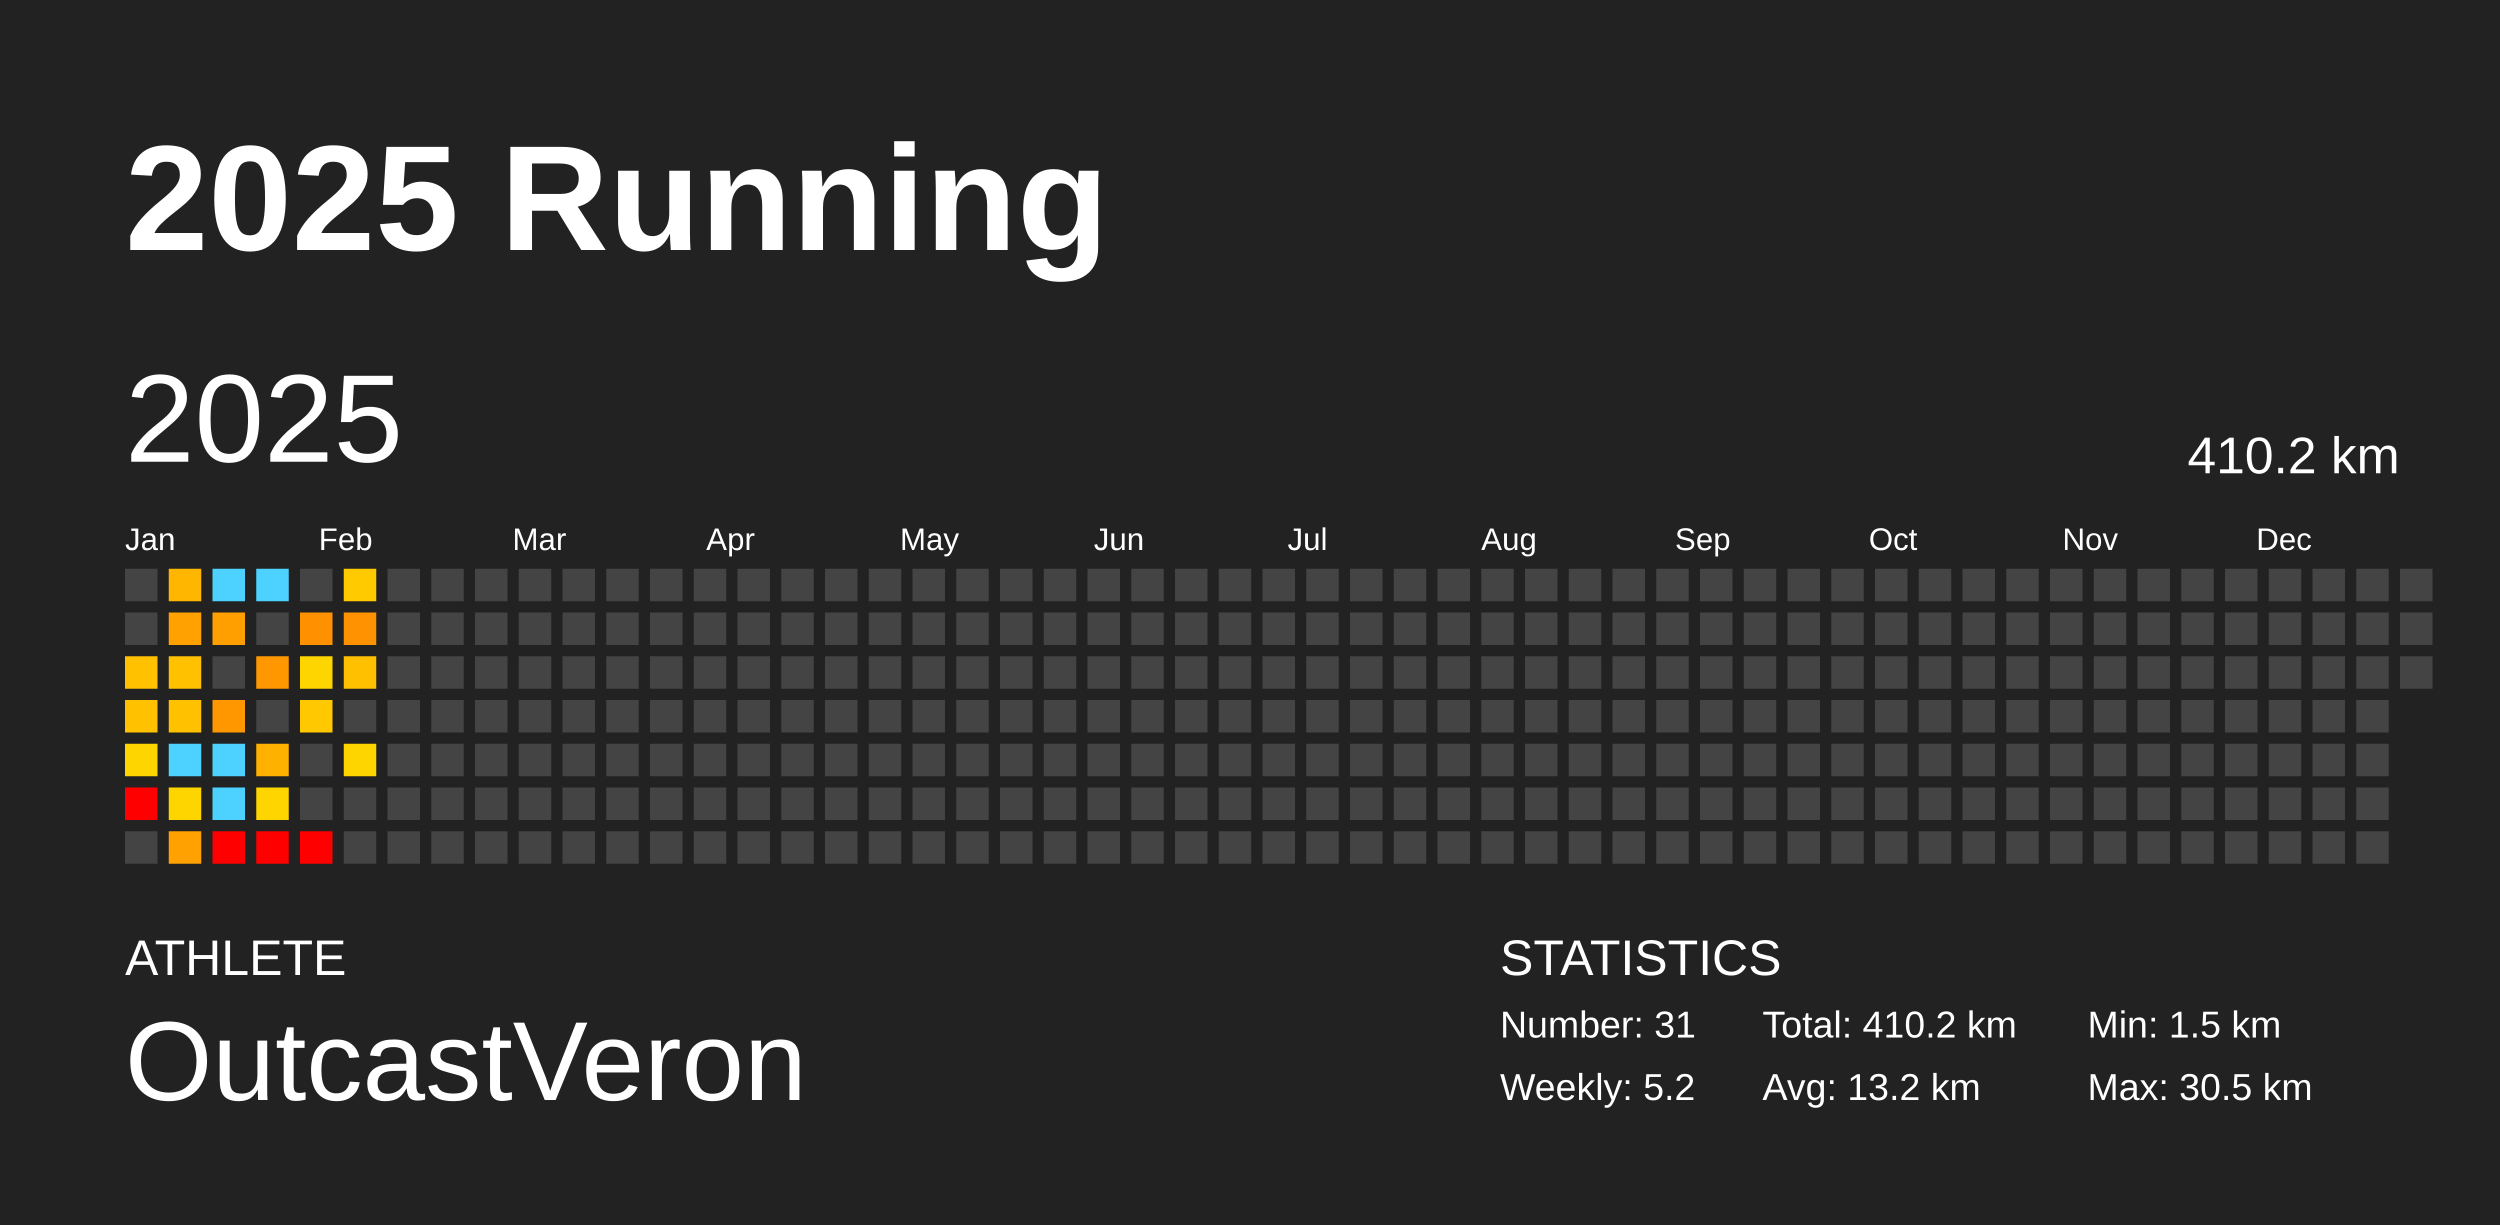
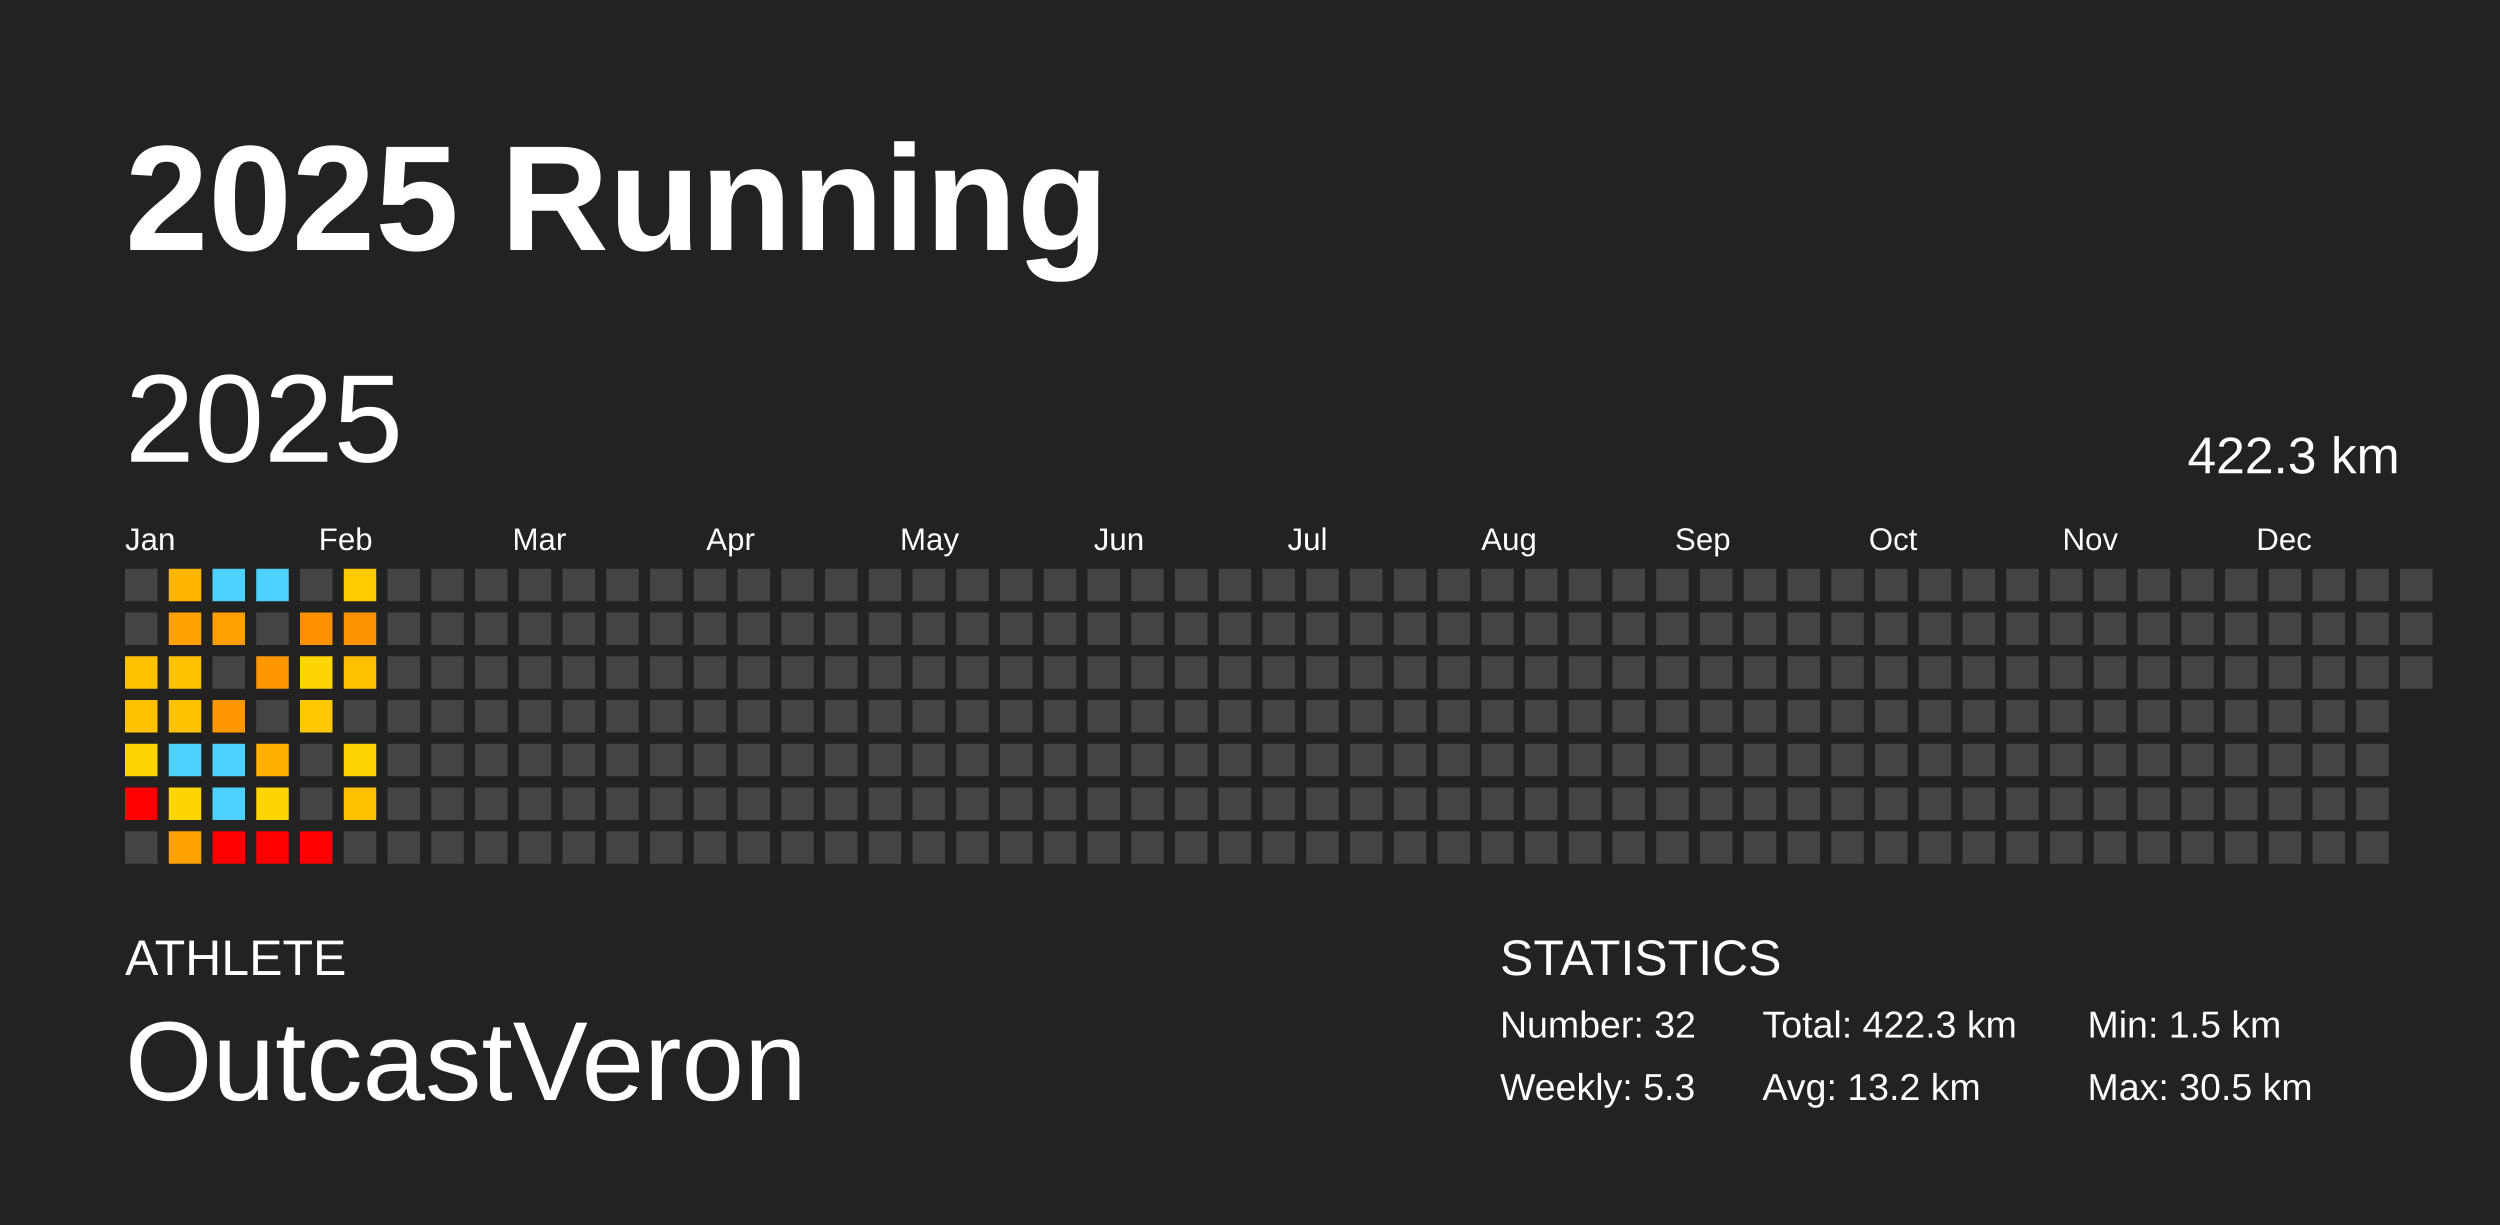
<svg xmlns="http://www.w3.org/2000/svg" baseProfile="full" height="98mm" version="1.1" viewBox="0,0,200,98" width="200mm">
  <defs />
  <rect fill="#222222" height="98" width="200" x="0" y="0" />
  <text fill="#FFFFFF" style="font-size:12px; font-family:Arial; font-weight:bold;" x="10" y="20">2025 Running</text>
  <text fill="#FFFFFF" style="font-size:4px; font-family:Arial" x="10" y="78">ATHLETE</text>
  <text fill="#FFFFFF" style="font-size:9px; font-family:Arial" x="10" y="88">OutcastVeron</text>
  <text fill="#FFFFFF" style="font-size:4px; font-family:Arial" x="120" y="78">STATISTICS</text>
-   <text fill="#FFFFFF" style="font-size:3px; font-family:Arial" x="120" y="83">Number: 31</text>
-   <text fill="#FFFFFF" style="font-size:3px; font-family:Arial" x="120" y="88">Weekly: 5.2</text>
-   <text fill="#FFFFFF" style="font-size:3px; font-family:Arial" x="141" y="83">Total: 410.2 km</text>
+   <text fill="#FFFFFF" style="font-size:3px; font-family:Arial" x="120" y="83">Number: 32</text>
+   <text fill="#FFFFFF" style="font-size:3px; font-family:Arial" x="120" y="88">Weekly: 5.3</text>
+   <text fill="#FFFFFF" style="font-size:3px; font-family:Arial" x="141" y="83">Total: 422.3 km</text>
  <text fill="#FFFFFF" style="font-size:3px; font-family:Arial" x="141" y="88">Avg: 13.2 km</text>
  <text fill="#FFFFFF" style="font-size:3px; font-family:Arial" x="167" y="83">Min: 1.5 km</text>
  <text fill="#FFFFFF" style="font-size:3px; font-family:Arial" x="167" y="88">Max: 30.5 km</text>
  <text dominant-baseline="hanging" fill="#FFFFFF" style="font-size:10.0px; font-family:Arial;" x="10" y="30">2025</text>
-   <text dominant-baseline="hanging" fill="#FFFFFF" style="font-size:4.125px; font-family:Arial;" x="175" y="35">410.2 km</text>
+   <text dominant-baseline="hanging" fill="#FFFFFF" style="font-size:4.125px; font-family:Arial;" x="175" y="35">422.3 km</text>
  <text fill="#FFFFFF" style="font-size:2.5px; font-family:Arial" x="10.0" y="44">Jan</text>
  <text fill="#FFFFFF" style="font-size:2.5px; font-family:Arial" x="25.5" y="44">Feb</text>
  <text fill="#FFFFFF" style="font-size:2.5px; font-family:Arial" x="41.0" y="44">Mar</text>
  <text fill="#FFFFFF" style="font-size:2.5px; font-family:Arial" x="56.5" y="44">Apr</text>
  <text fill="#FFFFFF" style="font-size:2.5px; font-family:Arial" x="72.0" y="44">May</text>
  <text fill="#FFFFFF" style="font-size:2.5px; font-family:Arial" x="87.5" y="44">Jun</text>
  <text fill="#FFFFFF" style="font-size:2.5px; font-family:Arial" x="103.0" y="44">Jul</text>
  <text fill="#FFFFFF" style="font-size:2.5px; font-family:Arial" x="118.5" y="44">Aug</text>
  <text fill="#FFFFFF" style="font-size:2.5px; font-family:Arial" x="134.0" y="44">Sep</text>
  <text fill="#FFFFFF" style="font-size:2.5px; font-family:Arial" x="149.5" y="44">Oct</text>
  <text fill="#FFFFFF" style="font-size:2.5px; font-family:Arial" x="165.0" y="44">Nov</text>
  <text fill="#FFFFFF" style="font-size:2.5px; font-family:Arial" x="180.5" y="44">Dec</text>
  <rect fill="#444444" height="2.6" width="2.6" x="10.0" y="45.5" />
  <rect fill="#444444" height="2.6" width="2.6" x="10.0" y="49.0" />
  <rect fill="#ffc100" height="2.6" width="2.6" x="10.0" y="52.5" />
  <rect fill="#ffc100" height="2.6" width="2.6" x="10.0" y="56.0" />
  <rect fill="#ffd500" height="2.6" width="2.6" x="10.0" y="59.5" />
  <rect fill="red" height="2.6" width="2.6" x="10.0" y="63.0" />
  <rect fill="#444444" height="2.6" width="2.6" x="10.0" y="66.5" />
  <rect fill="#ffb600" height="2.6" width="2.6" x="13.5" y="45.5" />
  <rect fill="#ffa100" height="2.6" width="2.6" x="13.5" y="49.0" />
  <rect fill="#ffc100" height="2.6" width="2.6" x="13.5" y="52.5" />
  <rect fill="#ffc100" height="2.6" width="2.6" x="13.5" y="56.0" />
  <rect fill="#4dd2ff" height="2.6" width="2.6" x="13.5" y="59.5" />
  <rect fill="#ffd500" height="2.6" width="2.6" x="13.5" y="63.0" />
  <rect fill="#ffa100" height="2.6" width="2.6" x="13.5" y="66.5" />
  <rect fill="#4dd2ff" height="2.6" width="2.6" x="17.0" y="45.5" />
  <rect fill="#ffa000" height="2.6" width="2.6" x="17.0" y="49.0" />
  <rect fill="#444444" height="2.6" width="2.6" x="17.0" y="52.5" />
  <rect fill="#ff9700" height="2.6" width="2.6" x="17.0" y="56.0" />
  <rect fill="#4dd2ff" height="2.6" width="2.6" x="17.0" y="59.5" />
  <rect fill="#4dd2ff" height="2.6" width="2.6" x="17.0" y="63.0" />
  <rect fill="red" height="2.6" width="2.6" x="17.0" y="66.5" />
  <rect fill="#4dd2ff" height="2.6" width="2.6" x="20.5" y="45.5" />
  <rect fill="#444444" height="2.6" width="2.6" x="20.5" y="49.0" />
  <rect fill="#ff9700" height="2.6" width="2.6" x="20.5" y="52.5" />
  <rect fill="#444444" height="2.6" width="2.6" x="20.5" y="56.0" />
  <rect fill="#ffb100" height="2.6" width="2.6" x="20.5" y="59.5" />
  <rect fill="#ffd500" height="2.6" width="2.6" x="20.5" y="63.0" />
  <rect fill="red" height="2.6" width="2.6" x="20.5" y="66.5" />
  <rect fill="#444444" height="2.6" width="2.6" x="24.0" y="45.5" />
  <rect fill="#ff9000" height="2.6" width="2.6" x="24.0" y="49.0" />
  <rect fill="#ffd500" height="2.6" width="2.6" x="24.0" y="52.5" />
  <rect fill="#ffc800" height="2.6" width="2.6" x="24.0" y="56.0" />
  <rect fill="#444444" height="2.6" width="2.6" x="24.0" y="59.5" />
  <rect fill="#444444" height="2.6" width="2.6" x="24.0" y="63.0" />
  <rect fill="red" height="2.6" width="2.6" x="24.0" y="66.5" />
  <rect fill="#ffca00" height="2.6" width="2.6" x="27.5" y="45.5" />
  <rect fill="#ff9200" height="2.6" width="2.6" x="27.5" y="49.0" />
  <rect fill="#ffc000" height="2.6" width="2.6" x="27.5" y="52.5" />
  <rect fill="#444444" height="2.6" width="2.6" x="27.5" y="56.0" />
  <rect fill="#ffd500" height="2.6" width="2.6" x="27.5" y="59.5" />
-   <rect fill="#444444" height="2.6" width="2.6" x="27.5" y="63.0" />
+   <rect fill="#ffc000" height="2.6" width="2.6" x="27.5" y="63.0" />
  <rect fill="#444444" height="2.6" width="2.6" x="27.5" y="66.5" />
  <rect fill="#444444" height="2.6" width="2.6" x="31.0" y="45.5" />
  <rect fill="#444444" height="2.6" width="2.6" x="31.0" y="49.0" />
  <rect fill="#444444" height="2.6" width="2.6" x="31.0" y="52.5" />
  <rect fill="#444444" height="2.6" width="2.6" x="31.0" y="56.0" />
  <rect fill="#444444" height="2.6" width="2.6" x="31.0" y="59.5" />
  <rect fill="#444444" height="2.6" width="2.6" x="31.0" y="63.0" />
  <rect fill="#444444" height="2.6" width="2.6" x="31.0" y="66.5" />
  <rect fill="#444444" height="2.6" width="2.6" x="34.5" y="45.5" />
  <rect fill="#444444" height="2.6" width="2.6" x="34.5" y="49.0" />
  <rect fill="#444444" height="2.6" width="2.6" x="34.5" y="52.5" />
  <rect fill="#444444" height="2.6" width="2.6" x="34.5" y="56.0" />
  <rect fill="#444444" height="2.6" width="2.6" x="34.5" y="59.5" />
  <rect fill="#444444" height="2.6" width="2.6" x="34.5" y="63.0" />
  <rect fill="#444444" height="2.6" width="2.6" x="34.5" y="66.5" />
  <rect fill="#444444" height="2.6" width="2.6" x="38.0" y="45.5" />
  <rect fill="#444444" height="2.6" width="2.6" x="38.0" y="49.0" />
  <rect fill="#444444" height="2.6" width="2.6" x="38.0" y="52.5" />
  <rect fill="#444444" height="2.6" width="2.6" x="38.0" y="56.0" />
  <rect fill="#444444" height="2.6" width="2.6" x="38.0" y="59.5" />
  <rect fill="#444444" height="2.6" width="2.6" x="38.0" y="63.0" />
  <rect fill="#444444" height="2.6" width="2.6" x="38.0" y="66.5" />
  <rect fill="#444444" height="2.6" width="2.6" x="41.5" y="45.5" />
  <rect fill="#444444" height="2.6" width="2.6" x="41.5" y="49.0" />
  <rect fill="#444444" height="2.6" width="2.6" x="41.5" y="52.5" />
  <rect fill="#444444" height="2.6" width="2.6" x="41.5" y="56.0" />
  <rect fill="#444444" height="2.6" width="2.6" x="41.5" y="59.5" />
  <rect fill="#444444" height="2.6" width="2.6" x="41.5" y="63.0" />
  <rect fill="#444444" height="2.6" width="2.6" x="41.5" y="66.5" />
  <rect fill="#444444" height="2.6" width="2.6" x="45.0" y="45.5" />
  <rect fill="#444444" height="2.6" width="2.6" x="45.0" y="49.0" />
  <rect fill="#444444" height="2.6" width="2.6" x="45.0" y="52.5" />
  <rect fill="#444444" height="2.6" width="2.6" x="45.0" y="56.0" />
  <rect fill="#444444" height="2.6" width="2.6" x="45.0" y="59.5" />
  <rect fill="#444444" height="2.6" width="2.6" x="45.0" y="63.0" />
  <rect fill="#444444" height="2.6" width="2.6" x="45.0" y="66.5" />
  <rect fill="#444444" height="2.6" width="2.6" x="48.5" y="45.5" />
  <rect fill="#444444" height="2.6" width="2.6" x="48.5" y="49.0" />
  <rect fill="#444444" height="2.6" width="2.6" x="48.5" y="52.5" />
  <rect fill="#444444" height="2.6" width="2.6" x="48.5" y="56.0" />
  <rect fill="#444444" height="2.6" width="2.6" x="48.5" y="59.5" />
  <rect fill="#444444" height="2.6" width="2.6" x="48.5" y="63.0" />
  <rect fill="#444444" height="2.6" width="2.6" x="48.5" y="66.5" />
  <rect fill="#444444" height="2.6" width="2.6" x="52.0" y="45.5" />
  <rect fill="#444444" height="2.6" width="2.6" x="52.0" y="49.0" />
  <rect fill="#444444" height="2.6" width="2.6" x="52.0" y="52.5" />
  <rect fill="#444444" height="2.6" width="2.6" x="52.0" y="56.0" />
  <rect fill="#444444" height="2.6" width="2.6" x="52.0" y="59.5" />
  <rect fill="#444444" height="2.6" width="2.6" x="52.0" y="63.0" />
  <rect fill="#444444" height="2.6" width="2.6" x="52.0" y="66.5" />
  <rect fill="#444444" height="2.6" width="2.6" x="55.5" y="45.5" />
  <rect fill="#444444" height="2.6" width="2.6" x="55.5" y="49.0" />
  <rect fill="#444444" height="2.6" width="2.6" x="55.5" y="52.5" />
  <rect fill="#444444" height="2.6" width="2.6" x="55.5" y="56.0" />
  <rect fill="#444444" height="2.6" width="2.6" x="55.5" y="59.5" />
  <rect fill="#444444" height="2.6" width="2.6" x="55.5" y="63.0" />
  <rect fill="#444444" height="2.6" width="2.6" x="55.5" y="66.5" />
  <rect fill="#444444" height="2.6" width="2.6" x="59.0" y="45.5" />
  <rect fill="#444444" height="2.6" width="2.6" x="59.0" y="49.0" />
  <rect fill="#444444" height="2.6" width="2.6" x="59.0" y="52.5" />
  <rect fill="#444444" height="2.6" width="2.6" x="59.0" y="56.0" />
  <rect fill="#444444" height="2.6" width="2.6" x="59.0" y="59.5" />
  <rect fill="#444444" height="2.6" width="2.6" x="59.0" y="63.0" />
  <rect fill="#444444" height="2.6" width="2.6" x="59.0" y="66.5" />
  <rect fill="#444444" height="2.6" width="2.6" x="62.5" y="45.5" />
  <rect fill="#444444" height="2.6" width="2.6" x="62.5" y="49.0" />
  <rect fill="#444444" height="2.6" width="2.6" x="62.5" y="52.5" />
  <rect fill="#444444" height="2.6" width="2.6" x="62.5" y="56.0" />
  <rect fill="#444444" height="2.6" width="2.6" x="62.5" y="59.5" />
  <rect fill="#444444" height="2.6" width="2.6" x="62.5" y="63.0" />
  <rect fill="#444444" height="2.6" width="2.6" x="62.5" y="66.5" />
  <rect fill="#444444" height="2.6" width="2.6" x="66.0" y="45.5" />
  <rect fill="#444444" height="2.6" width="2.6" x="66.0" y="49.0" />
  <rect fill="#444444" height="2.6" width="2.6" x="66.0" y="52.5" />
  <rect fill="#444444" height="2.6" width="2.6" x="66.0" y="56.0" />
  <rect fill="#444444" height="2.6" width="2.6" x="66.0" y="59.5" />
  <rect fill="#444444" height="2.6" width="2.6" x="66.0" y="63.0" />
  <rect fill="#444444" height="2.6" width="2.6" x="66.0" y="66.5" />
  <rect fill="#444444" height="2.6" width="2.6" x="69.5" y="45.5" />
  <rect fill="#444444" height="2.6" width="2.6" x="69.5" y="49.0" />
  <rect fill="#444444" height="2.6" width="2.6" x="69.5" y="52.5" />
  <rect fill="#444444" height="2.6" width="2.6" x="69.5" y="56.0" />
  <rect fill="#444444" height="2.6" width="2.6" x="69.5" y="59.5" />
  <rect fill="#444444" height="2.6" width="2.6" x="69.5" y="63.0" />
  <rect fill="#444444" height="2.6" width="2.6" x="69.5" y="66.5" />
  <rect fill="#444444" height="2.6" width="2.6" x="73.0" y="45.5" />
  <rect fill="#444444" height="2.6" width="2.6" x="73.0" y="49.0" />
  <rect fill="#444444" height="2.6" width="2.6" x="73.0" y="52.5" />
  <rect fill="#444444" height="2.6" width="2.6" x="73.0" y="56.0" />
  <rect fill="#444444" height="2.6" width="2.6" x="73.0" y="59.5" />
  <rect fill="#444444" height="2.6" width="2.6" x="73.0" y="63.0" />
  <rect fill="#444444" height="2.6" width="2.6" x="73.0" y="66.5" />
  <rect fill="#444444" height="2.6" width="2.6" x="76.5" y="45.5" />
  <rect fill="#444444" height="2.6" width="2.6" x="76.5" y="49.0" />
  <rect fill="#444444" height="2.6" width="2.6" x="76.5" y="52.5" />
  <rect fill="#444444" height="2.6" width="2.6" x="76.5" y="56.0" />
  <rect fill="#444444" height="2.6" width="2.6" x="76.5" y="59.5" />
  <rect fill="#444444" height="2.6" width="2.6" x="76.5" y="63.0" />
  <rect fill="#444444" height="2.6" width="2.6" x="76.5" y="66.5" />
  <rect fill="#444444" height="2.6" width="2.6" x="80.0" y="45.5" />
  <rect fill="#444444" height="2.6" width="2.6" x="80.0" y="49.0" />
  <rect fill="#444444" height="2.6" width="2.6" x="80.0" y="52.5" />
  <rect fill="#444444" height="2.6" width="2.6" x="80.0" y="56.0" />
  <rect fill="#444444" height="2.6" width="2.6" x="80.0" y="59.5" />
  <rect fill="#444444" height="2.6" width="2.6" x="80.0" y="63.0" />
  <rect fill="#444444" height="2.6" width="2.6" x="80.0" y="66.5" />
  <rect fill="#444444" height="2.6" width="2.6" x="83.5" y="45.5" />
  <rect fill="#444444" height="2.6" width="2.6" x="83.5" y="49.0" />
  <rect fill="#444444" height="2.6" width="2.6" x="83.5" y="52.5" />
  <rect fill="#444444" height="2.6" width="2.6" x="83.5" y="56.0" />
  <rect fill="#444444" height="2.6" width="2.6" x="83.5" y="59.5" />
  <rect fill="#444444" height="2.6" width="2.6" x="83.5" y="63.0" />
  <rect fill="#444444" height="2.6" width="2.6" x="83.5" y="66.5" />
  <rect fill="#444444" height="2.6" width="2.6" x="87.0" y="45.5" />
  <rect fill="#444444" height="2.6" width="2.6" x="87.0" y="49.0" />
  <rect fill="#444444" height="2.6" width="2.6" x="87.0" y="52.5" />
  <rect fill="#444444" height="2.6" width="2.6" x="87.0" y="56.0" />
  <rect fill="#444444" height="2.6" width="2.6" x="87.0" y="59.5" />
  <rect fill="#444444" height="2.6" width="2.6" x="87.0" y="63.0" />
  <rect fill="#444444" height="2.6" width="2.6" x="87.0" y="66.5" />
  <rect fill="#444444" height="2.6" width="2.6" x="90.5" y="45.5" />
  <rect fill="#444444" height="2.6" width="2.6" x="90.5" y="49.0" />
  <rect fill="#444444" height="2.6" width="2.6" x="90.5" y="52.5" />
  <rect fill="#444444" height="2.6" width="2.6" x="90.5" y="56.0" />
  <rect fill="#444444" height="2.6" width="2.6" x="90.5" y="59.5" />
  <rect fill="#444444" height="2.6" width="2.6" x="90.5" y="63.0" />
  <rect fill="#444444" height="2.6" width="2.6" x="90.5" y="66.5" />
  <rect fill="#444444" height="2.6" width="2.6" x="94.0" y="45.5" />
  <rect fill="#444444" height="2.6" width="2.6" x="94.0" y="49.0" />
  <rect fill="#444444" height="2.6" width="2.6" x="94.0" y="52.5" />
  <rect fill="#444444" height="2.6" width="2.6" x="94.0" y="56.0" />
  <rect fill="#444444" height="2.6" width="2.6" x="94.0" y="59.5" />
  <rect fill="#444444" height="2.6" width="2.6" x="94.0" y="63.0" />
  <rect fill="#444444" height="2.6" width="2.6" x="94.0" y="66.5" />
  <rect fill="#444444" height="2.6" width="2.6" x="97.5" y="45.5" />
  <rect fill="#444444" height="2.6" width="2.6" x="97.5" y="49.0" />
  <rect fill="#444444" height="2.6" width="2.6" x="97.5" y="52.5" />
  <rect fill="#444444" height="2.6" width="2.6" x="97.5" y="56.0" />
  <rect fill="#444444" height="2.6" width="2.6" x="97.5" y="59.5" />
  <rect fill="#444444" height="2.6" width="2.6" x="97.5" y="63.0" />
  <rect fill="#444444" height="2.6" width="2.6" x="97.5" y="66.5" />
  <rect fill="#444444" height="2.6" width="2.6" x="101.0" y="45.5" />
  <rect fill="#444444" height="2.6" width="2.6" x="101.0" y="49.0" />
  <rect fill="#444444" height="2.6" width="2.6" x="101.0" y="52.5" />
  <rect fill="#444444" height="2.6" width="2.6" x="101.0" y="56.0" />
  <rect fill="#444444" height="2.6" width="2.6" x="101.0" y="59.5" />
  <rect fill="#444444" height="2.6" width="2.6" x="101.0" y="63.0" />
  <rect fill="#444444" height="2.6" width="2.6" x="101.0" y="66.5" />
  <rect fill="#444444" height="2.6" width="2.6" x="104.5" y="45.5" />
  <rect fill="#444444" height="2.6" width="2.6" x="104.5" y="49.0" />
  <rect fill="#444444" height="2.6" width="2.6" x="104.5" y="52.5" />
  <rect fill="#444444" height="2.6" width="2.6" x="104.5" y="56.0" />
  <rect fill="#444444" height="2.6" width="2.6" x="104.5" y="59.5" />
  <rect fill="#444444" height="2.6" width="2.6" x="104.5" y="63.0" />
  <rect fill="#444444" height="2.6" width="2.6" x="104.5" y="66.5" />
  <rect fill="#444444" height="2.6" width="2.6" x="108.0" y="45.5" />
  <rect fill="#444444" height="2.6" width="2.6" x="108.0" y="49.0" />
  <rect fill="#444444" height="2.6" width="2.6" x="108.0" y="52.5" />
  <rect fill="#444444" height="2.6" width="2.6" x="108.0" y="56.0" />
  <rect fill="#444444" height="2.6" width="2.6" x="108.0" y="59.5" />
  <rect fill="#444444" height="2.6" width="2.6" x="108.0" y="63.0" />
  <rect fill="#444444" height="2.6" width="2.6" x="108.0" y="66.5" />
  <rect fill="#444444" height="2.6" width="2.6" x="111.5" y="45.5" />
  <rect fill="#444444" height="2.6" width="2.6" x="111.5" y="49.0" />
  <rect fill="#444444" height="2.6" width="2.6" x="111.5" y="52.5" />
  <rect fill="#444444" height="2.6" width="2.6" x="111.5" y="56.0" />
  <rect fill="#444444" height="2.6" width="2.6" x="111.5" y="59.5" />
  <rect fill="#444444" height="2.6" width="2.6" x="111.5" y="63.0" />
  <rect fill="#444444" height="2.6" width="2.6" x="111.5" y="66.5" />
  <rect fill="#444444" height="2.6" width="2.6" x="115.0" y="45.5" />
  <rect fill="#444444" height="2.6" width="2.6" x="115.0" y="49.0" />
  <rect fill="#444444" height="2.6" width="2.6" x="115.0" y="52.5" />
  <rect fill="#444444" height="2.6" width="2.6" x="115.0" y="56.0" />
  <rect fill="#444444" height="2.6" width="2.6" x="115.0" y="59.5" />
  <rect fill="#444444" height="2.6" width="2.6" x="115.0" y="63.0" />
  <rect fill="#444444" height="2.6" width="2.6" x="115.0" y="66.5" />
  <rect fill="#444444" height="2.6" width="2.6" x="118.5" y="45.5" />
  <rect fill="#444444" height="2.6" width="2.6" x="118.5" y="49.0" />
  <rect fill="#444444" height="2.6" width="2.6" x="118.5" y="52.5" />
  <rect fill="#444444" height="2.6" width="2.6" x="118.5" y="56.0" />
  <rect fill="#444444" height="2.6" width="2.6" x="118.5" y="59.5" />
  <rect fill="#444444" height="2.6" width="2.6" x="118.5" y="63.0" />
  <rect fill="#444444" height="2.6" width="2.6" x="118.5" y="66.5" />
  <rect fill="#444444" height="2.6" width="2.6" x="122.0" y="45.5" />
  <rect fill="#444444" height="2.6" width="2.6" x="122.0" y="49.0" />
  <rect fill="#444444" height="2.6" width="2.6" x="122.0" y="52.5" />
  <rect fill="#444444" height="2.6" width="2.6" x="122.0" y="56.0" />
  <rect fill="#444444" height="2.6" width="2.6" x="122.0" y="59.5" />
  <rect fill="#444444" height="2.6" width="2.6" x="122.0" y="63.0" />
  <rect fill="#444444" height="2.6" width="2.6" x="122.0" y="66.5" />
  <rect fill="#444444" height="2.6" width="2.6" x="125.5" y="45.5" />
  <rect fill="#444444" height="2.6" width="2.6" x="125.5" y="49.0" />
  <rect fill="#444444" height="2.6" width="2.6" x="125.5" y="52.5" />
  <rect fill="#444444" height="2.6" width="2.6" x="125.5" y="56.0" />
  <rect fill="#444444" height="2.6" width="2.6" x="125.5" y="59.5" />
  <rect fill="#444444" height="2.6" width="2.6" x="125.5" y="63.0" />
  <rect fill="#444444" height="2.6" width="2.6" x="125.5" y="66.5" />
  <rect fill="#444444" height="2.6" width="2.6" x="129.0" y="45.5" />
  <rect fill="#444444" height="2.6" width="2.6" x="129.0" y="49.0" />
  <rect fill="#444444" height="2.6" width="2.6" x="129.0" y="52.5" />
  <rect fill="#444444" height="2.6" width="2.6" x="129.0" y="56.0" />
  <rect fill="#444444" height="2.6" width="2.6" x="129.0" y="59.5" />
  <rect fill="#444444" height="2.6" width="2.6" x="129.0" y="63.0" />
  <rect fill="#444444" height="2.6" width="2.6" x="129.0" y="66.5" />
  <rect fill="#444444" height="2.6" width="2.6" x="132.5" y="45.5" />
  <rect fill="#444444" height="2.6" width="2.6" x="132.5" y="49.0" />
  <rect fill="#444444" height="2.6" width="2.6" x="132.5" y="52.5" />
  <rect fill="#444444" height="2.6" width="2.6" x="132.5" y="56.0" />
  <rect fill="#444444" height="2.6" width="2.6" x="132.5" y="59.5" />
  <rect fill="#444444" height="2.6" width="2.6" x="132.5" y="63.0" />
  <rect fill="#444444" height="2.6" width="2.6" x="132.5" y="66.5" />
  <rect fill="#444444" height="2.6" width="2.6" x="136.0" y="45.5" />
  <rect fill="#444444" height="2.6" width="2.6" x="136.0" y="49.0" />
  <rect fill="#444444" height="2.6" width="2.6" x="136.0" y="52.5" />
  <rect fill="#444444" height="2.6" width="2.6" x="136.0" y="56.0" />
  <rect fill="#444444" height="2.6" width="2.6" x="136.0" y="59.5" />
  <rect fill="#444444" height="2.6" width="2.6" x="136.0" y="63.0" />
  <rect fill="#444444" height="2.6" width="2.6" x="136.0" y="66.5" />
  <rect fill="#444444" height="2.6" width="2.6" x="139.5" y="45.5" />
  <rect fill="#444444" height="2.6" width="2.6" x="139.5" y="49.0" />
  <rect fill="#444444" height="2.6" width="2.6" x="139.5" y="52.5" />
  <rect fill="#444444" height="2.6" width="2.6" x="139.5" y="56.0" />
  <rect fill="#444444" height="2.6" width="2.6" x="139.5" y="59.5" />
  <rect fill="#444444" height="2.6" width="2.6" x="139.5" y="63.0" />
  <rect fill="#444444" height="2.6" width="2.6" x="139.5" y="66.5" />
  <rect fill="#444444" height="2.6" width="2.6" x="143.0" y="45.5" />
  <rect fill="#444444" height="2.6" width="2.6" x="143.0" y="49.0" />
  <rect fill="#444444" height="2.6" width="2.6" x="143.0" y="52.5" />
  <rect fill="#444444" height="2.6" width="2.6" x="143.0" y="56.0" />
  <rect fill="#444444" height="2.6" width="2.6" x="143.0" y="59.5" />
  <rect fill="#444444" height="2.6" width="2.6" x="143.0" y="63.0" />
  <rect fill="#444444" height="2.6" width="2.6" x="143.0" y="66.5" />
  <rect fill="#444444" height="2.6" width="2.6" x="146.5" y="45.5" />
  <rect fill="#444444" height="2.6" width="2.6" x="146.5" y="49.0" />
  <rect fill="#444444" height="2.6" width="2.6" x="146.5" y="52.5" />
  <rect fill="#444444" height="2.6" width="2.6" x="146.5" y="56.0" />
  <rect fill="#444444" height="2.6" width="2.6" x="146.5" y="59.5" />
  <rect fill="#444444" height="2.6" width="2.6" x="146.5" y="63.0" />
  <rect fill="#444444" height="2.6" width="2.6" x="146.5" y="66.5" />
  <rect fill="#444444" height="2.6" width="2.6" x="150.0" y="45.5" />
  <rect fill="#444444" height="2.6" width="2.6" x="150.0" y="49.0" />
  <rect fill="#444444" height="2.6" width="2.6" x="150.0" y="52.5" />
  <rect fill="#444444" height="2.6" width="2.6" x="150.0" y="56.0" />
  <rect fill="#444444" height="2.6" width="2.6" x="150.0" y="59.5" />
  <rect fill="#444444" height="2.6" width="2.6" x="150.0" y="63.0" />
  <rect fill="#444444" height="2.6" width="2.6" x="150.0" y="66.5" />
  <rect fill="#444444" height="2.6" width="2.6" x="153.5" y="45.5" />
  <rect fill="#444444" height="2.6" width="2.6" x="153.5" y="49.0" />
  <rect fill="#444444" height="2.6" width="2.6" x="153.5" y="52.5" />
  <rect fill="#444444" height="2.6" width="2.6" x="153.5" y="56.0" />
  <rect fill="#444444" height="2.6" width="2.6" x="153.5" y="59.5" />
  <rect fill="#444444" height="2.6" width="2.6" x="153.5" y="63.0" />
  <rect fill="#444444" height="2.6" width="2.6" x="153.5" y="66.5" />
  <rect fill="#444444" height="2.6" width="2.6" x="157.0" y="45.5" />
  <rect fill="#444444" height="2.6" width="2.6" x="157.0" y="49.0" />
  <rect fill="#444444" height="2.6" width="2.6" x="157.0" y="52.5" />
  <rect fill="#444444" height="2.6" width="2.6" x="157.0" y="56.0" />
  <rect fill="#444444" height="2.6" width="2.6" x="157.0" y="59.5" />
  <rect fill="#444444" height="2.6" width="2.6" x="157.0" y="63.0" />
  <rect fill="#444444" height="2.6" width="2.6" x="157.0" y="66.5" />
  <rect fill="#444444" height="2.6" width="2.6" x="160.5" y="45.5" />
  <rect fill="#444444" height="2.6" width="2.6" x="160.5" y="49.0" />
  <rect fill="#444444" height="2.6" width="2.6" x="160.5" y="52.5" />
  <rect fill="#444444" height="2.6" width="2.6" x="160.5" y="56.0" />
  <rect fill="#444444" height="2.6" width="2.6" x="160.5" y="59.5" />
  <rect fill="#444444" height="2.6" width="2.6" x="160.5" y="63.0" />
  <rect fill="#444444" height="2.6" width="2.6" x="160.5" y="66.5" />
  <rect fill="#444444" height="2.6" width="2.6" x="164.0" y="45.5" />
  <rect fill="#444444" height="2.6" width="2.6" x="164.0" y="49.0" />
  <rect fill="#444444" height="2.6" width="2.6" x="164.0" y="52.5" />
  <rect fill="#444444" height="2.6" width="2.6" x="164.0" y="56.0" />
  <rect fill="#444444" height="2.6" width="2.6" x="164.0" y="59.5" />
  <rect fill="#444444" height="2.6" width="2.6" x="164.0" y="63.0" />
  <rect fill="#444444" height="2.6" width="2.6" x="164.0" y="66.5" />
  <rect fill="#444444" height="2.6" width="2.6" x="167.5" y="45.5" />
  <rect fill="#444444" height="2.6" width="2.6" x="167.5" y="49.0" />
  <rect fill="#444444" height="2.6" width="2.6" x="167.5" y="52.5" />
  <rect fill="#444444" height="2.6" width="2.6" x="167.5" y="56.0" />
  <rect fill="#444444" height="2.6" width="2.6" x="167.5" y="59.5" />
  <rect fill="#444444" height="2.6" width="2.6" x="167.5" y="63.0" />
  <rect fill="#444444" height="2.6" width="2.6" x="167.5" y="66.5" />
  <rect fill="#444444" height="2.6" width="2.6" x="171.0" y="45.5" />
  <rect fill="#444444" height="2.6" width="2.6" x="171.0" y="49.0" />
  <rect fill="#444444" height="2.6" width="2.6" x="171.0" y="52.5" />
  <rect fill="#444444" height="2.6" width="2.6" x="171.0" y="56.0" />
  <rect fill="#444444" height="2.6" width="2.6" x="171.0" y="59.5" />
  <rect fill="#444444" height="2.6" width="2.6" x="171.0" y="63.0" />
  <rect fill="#444444" height="2.6" width="2.6" x="171.0" y="66.5" />
  <rect fill="#444444" height="2.6" width="2.6" x="174.5" y="45.5" />
  <rect fill="#444444" height="2.6" width="2.6" x="174.5" y="49.0" />
  <rect fill="#444444" height="2.6" width="2.6" x="174.5" y="52.5" />
  <rect fill="#444444" height="2.6" width="2.6" x="174.5" y="56.0" />
  <rect fill="#444444" height="2.6" width="2.6" x="174.5" y="59.5" />
  <rect fill="#444444" height="2.6" width="2.6" x="174.5" y="63.0" />
  <rect fill="#444444" height="2.6" width="2.6" x="174.5" y="66.5" />
  <rect fill="#444444" height="2.6" width="2.6" x="178.0" y="45.5" />
  <rect fill="#444444" height="2.6" width="2.6" x="178.0" y="49.0" />
  <rect fill="#444444" height="2.6" width="2.6" x="178.0" y="52.5" />
  <rect fill="#444444" height="2.6" width="2.6" x="178.0" y="56.0" />
  <rect fill="#444444" height="2.6" width="2.6" x="178.0" y="59.5" />
  <rect fill="#444444" height="2.6" width="2.6" x="178.0" y="63.0" />
  <rect fill="#444444" height="2.6" width="2.6" x="178.0" y="66.5" />
  <rect fill="#444444" height="2.6" width="2.6" x="181.5" y="45.5" />
  <rect fill="#444444" height="2.6" width="2.6" x="181.5" y="49.0" />
  <rect fill="#444444" height="2.6" width="2.6" x="181.5" y="52.5" />
  <rect fill="#444444" height="2.6" width="2.6" x="181.5" y="56.0" />
  <rect fill="#444444" height="2.6" width="2.6" x="181.5" y="59.5" />
  <rect fill="#444444" height="2.6" width="2.6" x="181.5" y="63.0" />
  <rect fill="#444444" height="2.6" width="2.6" x="181.5" y="66.5" />
  <rect fill="#444444" height="2.6" width="2.6" x="185.0" y="45.5" />
  <rect fill="#444444" height="2.6" width="2.6" x="185.0" y="49.0" />
  <rect fill="#444444" height="2.6" width="2.6" x="185.0" y="52.5" />
  <rect fill="#444444" height="2.6" width="2.6" x="185.0" y="56.0" />
  <rect fill="#444444" height="2.6" width="2.6" x="185.0" y="59.5" />
  <rect fill="#444444" height="2.6" width="2.6" x="185.0" y="63.0" />
  <rect fill="#444444" height="2.6" width="2.6" x="185.0" y="66.5" />
  <rect fill="#444444" height="2.6" width="2.6" x="188.5" y="45.5" />
  <rect fill="#444444" height="2.6" width="2.6" x="188.5" y="49.0" />
  <rect fill="#444444" height="2.6" width="2.6" x="188.5" y="52.5" />
  <rect fill="#444444" height="2.6" width="2.6" x="188.5" y="56.0" />
  <rect fill="#444444" height="2.6" width="2.6" x="188.5" y="59.5" />
  <rect fill="#444444" height="2.6" width="2.6" x="188.5" y="63.0" />
  <rect fill="#444444" height="2.6" width="2.6" x="188.5" y="66.5" />
  <rect fill="#444444" height="2.6" width="2.6" x="192.0" y="45.5" />
  <rect fill="#444444" height="2.6" width="2.6" x="192.0" y="49.0" />
  <rect fill="#444444" height="2.6" width="2.6" x="192.0" y="52.5" />
</svg>
